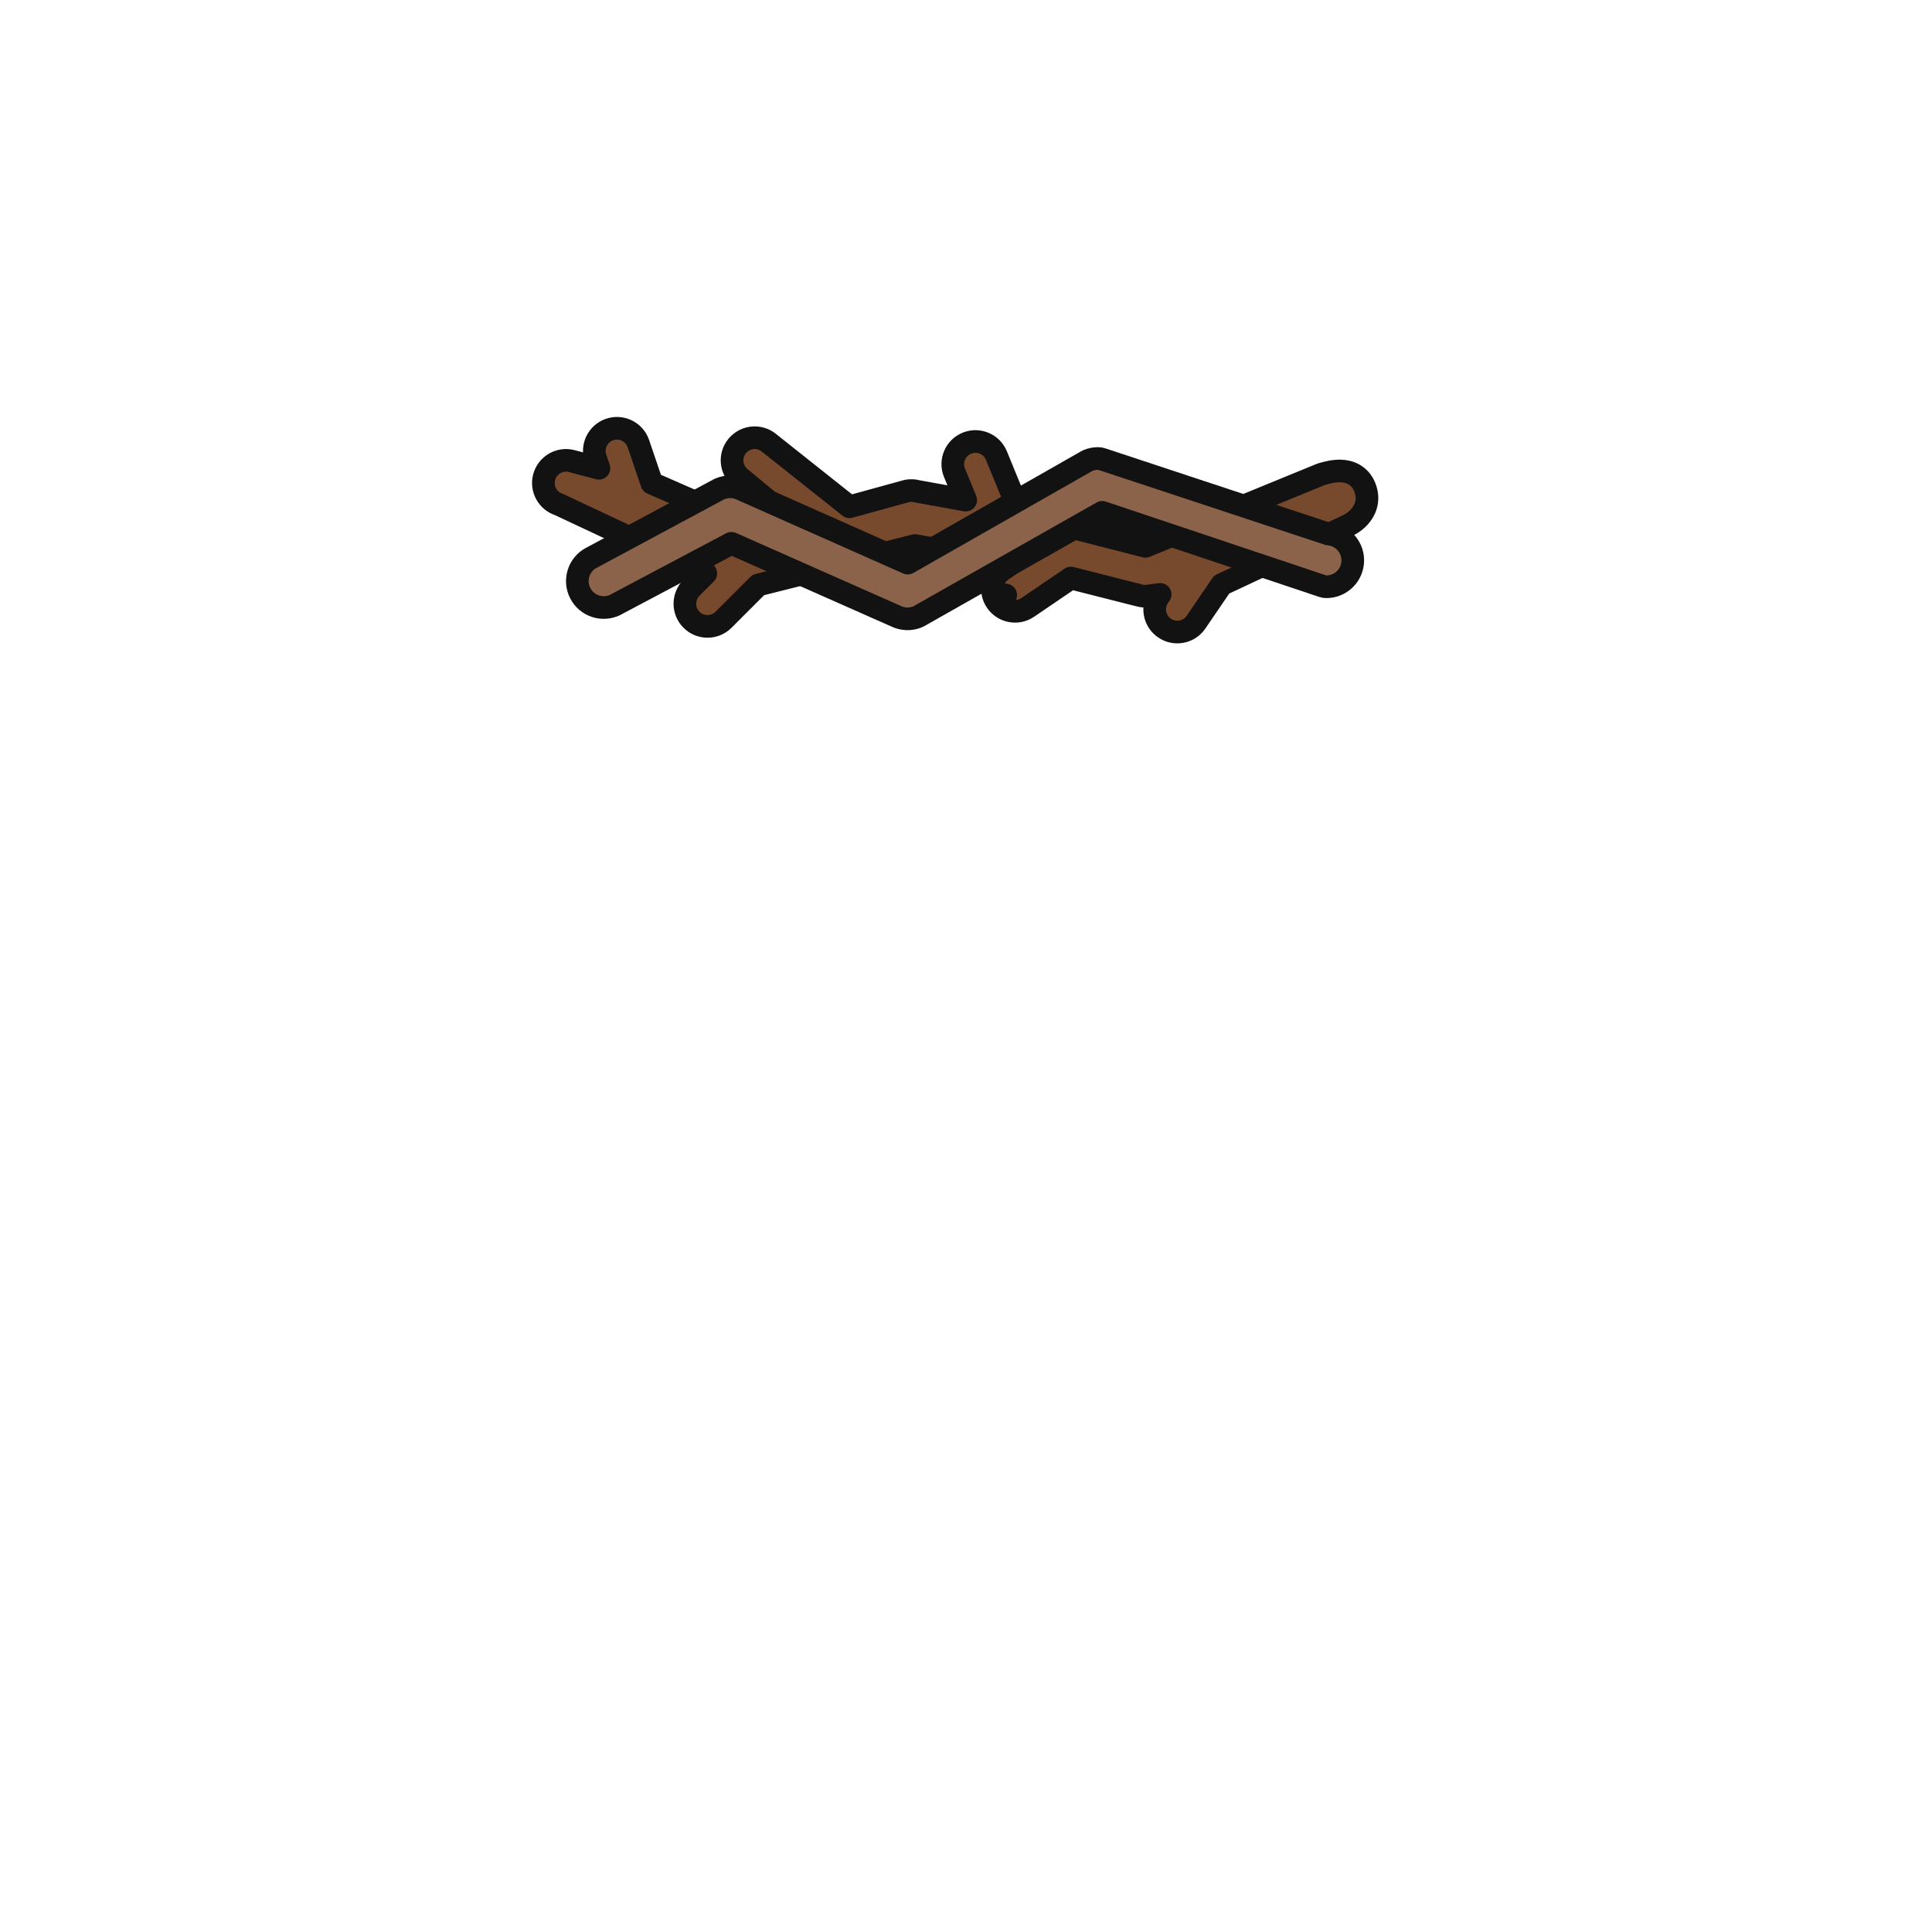
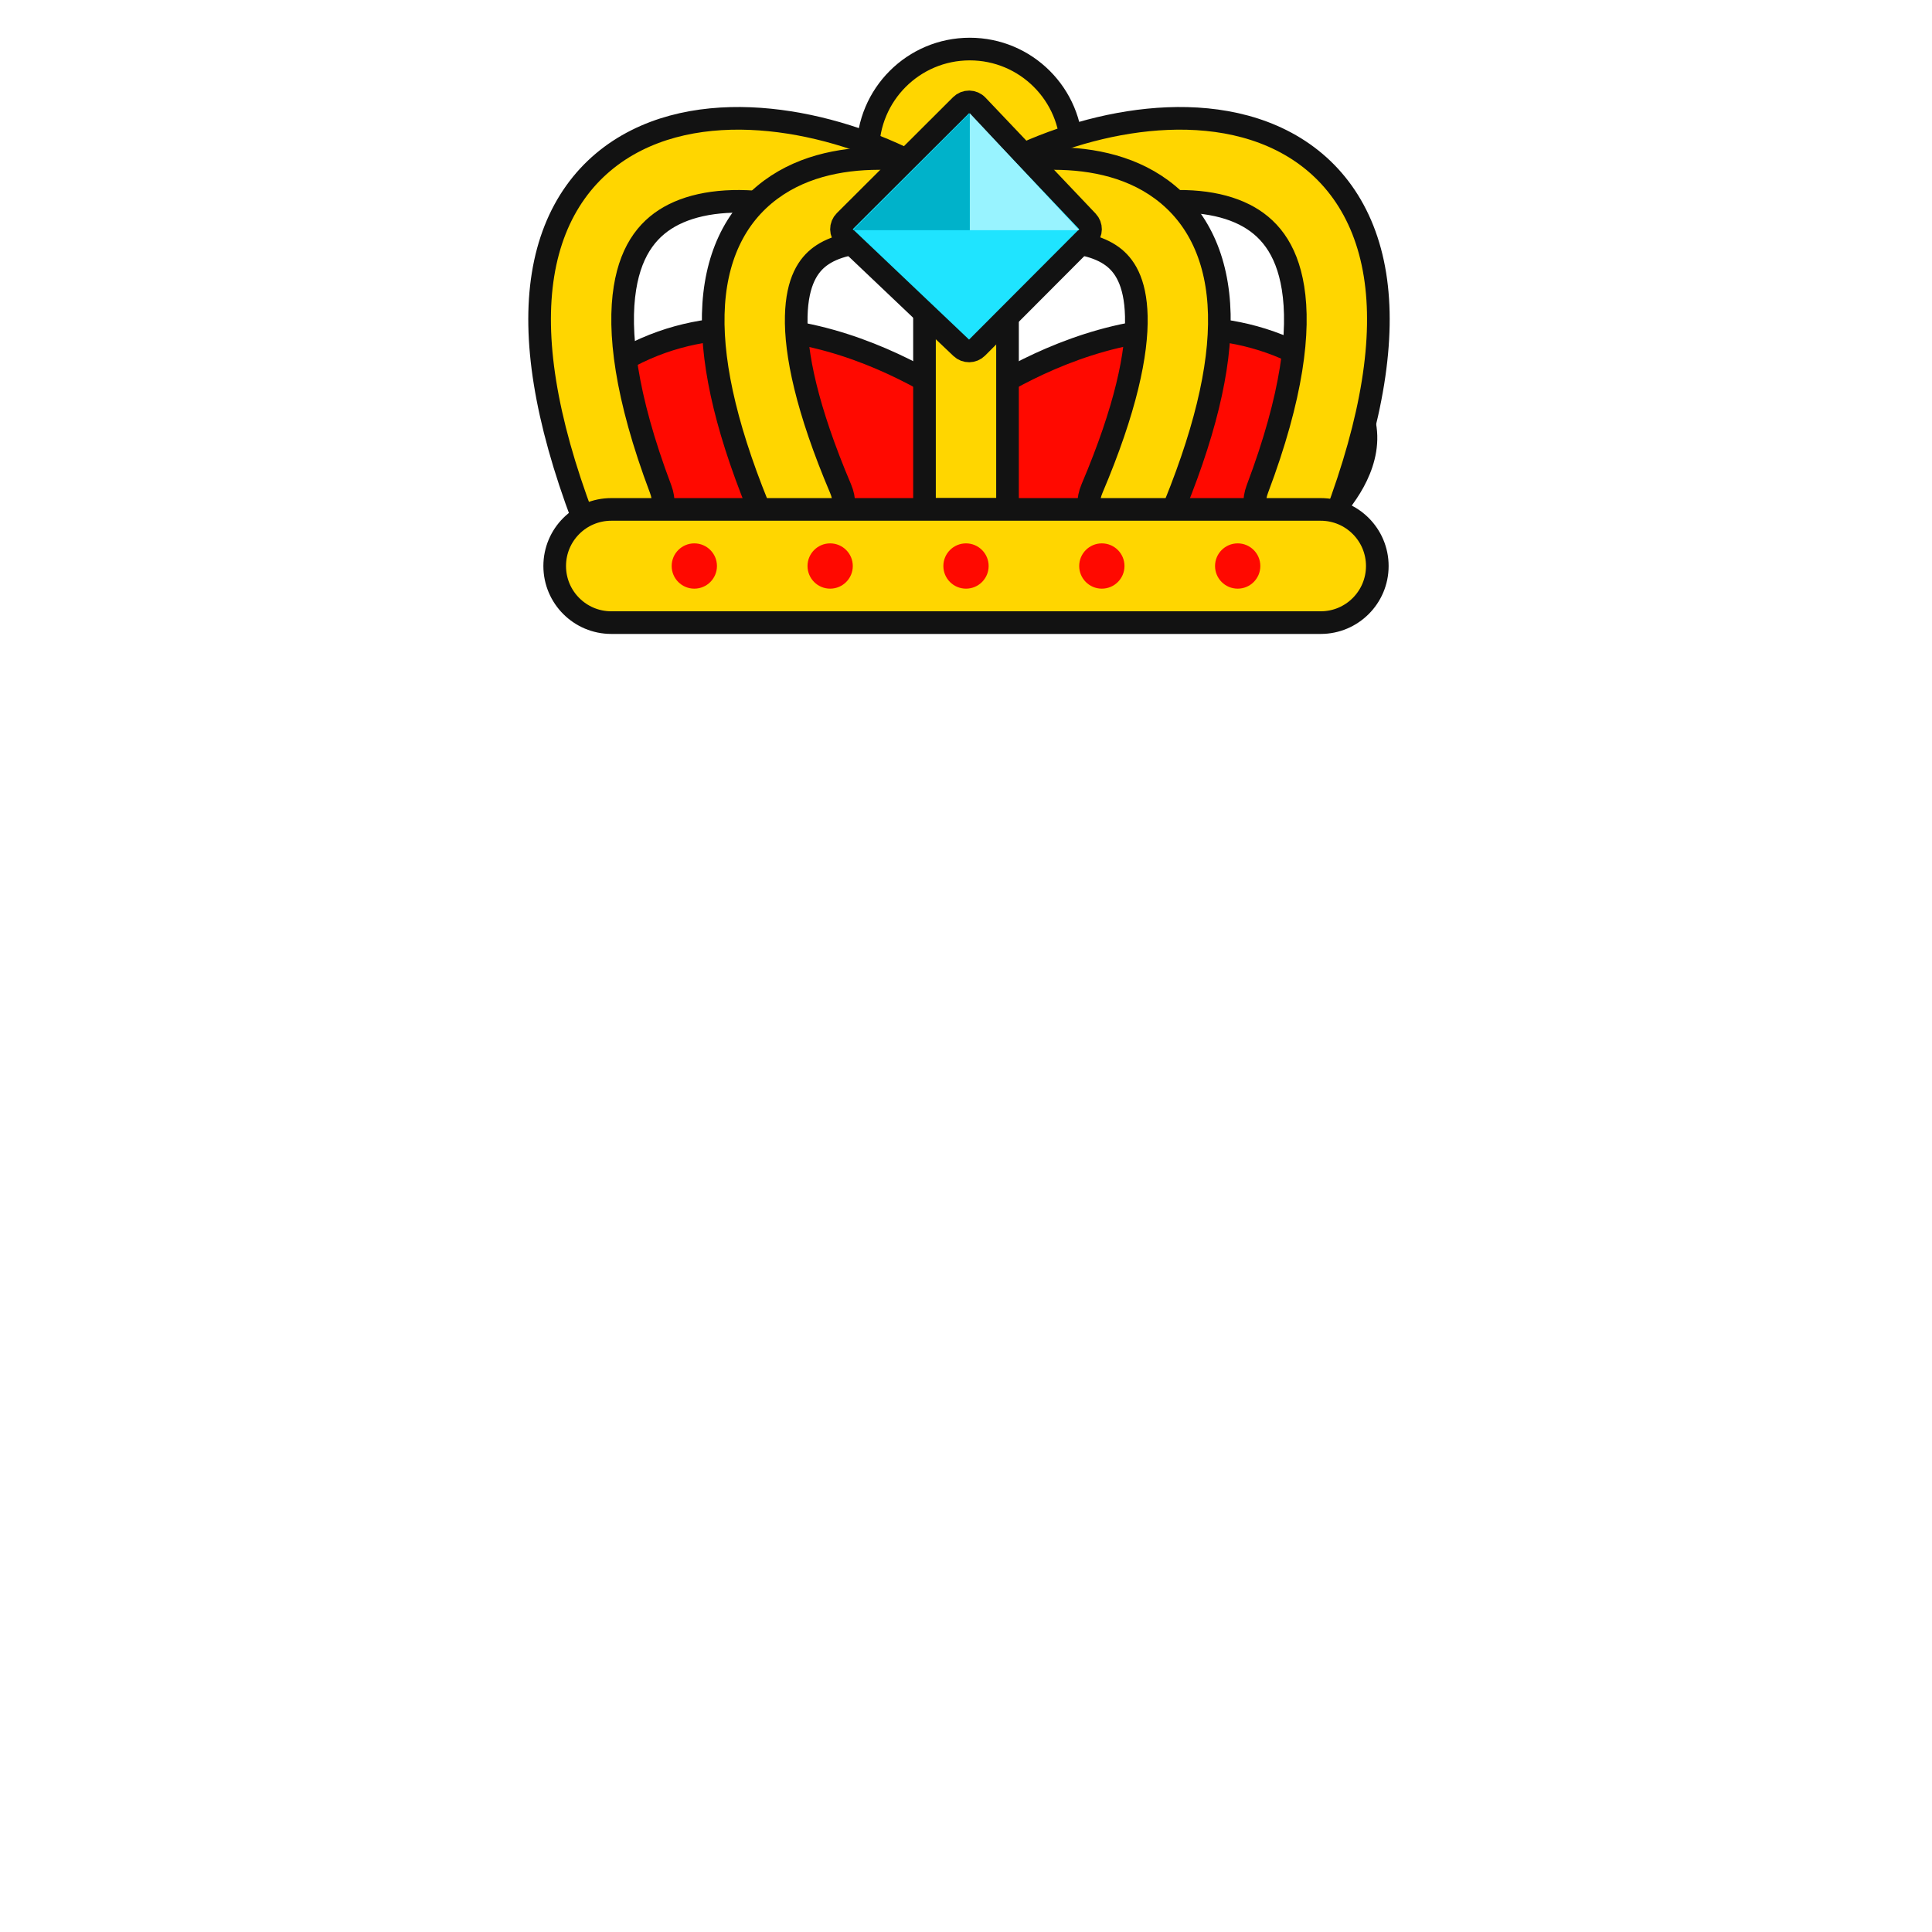
<svg xmlns="http://www.w3.org/2000/svg" width="512" height="512" viewBox="0 0 512 512" fill="none">
-   <path d="M350.296 125.636C350.182 125.668 350.069 125.706 349.959 125.751L303.55 144.784L270.448 136.316L264.051 120.722C262.793 117.657 259.288 116.191 256.222 117.449C253.157 118.707 251.691 122.212 252.949 125.277L255.926 132.535L243.108 130.219C242.278 129.989 241.406 129.939 240.554 130.075C240.445 130.092 240.337 130.116 240.231 130.145L225.128 134.303L203.557 117.173C203.5 117.128 203.442 117.085 203.382 117.044C200.645 115.176 196.912 115.881 195.044 118.617C193.206 121.31 193.858 124.966 196.485 126.863L209.037 137.249L198.496 139.313L172.738 128.042L169.181 117.57C168.115 114.433 164.708 112.753 161.57 113.819C158.433 114.884 156.753 118.292 157.818 121.429L158.724 124.097L151.531 122.199C148.327 121.353 145.044 123.265 144.198 126.469C143.38 129.57 145.145 132.745 148.164 133.712L187.046 151.969L183.257 155.757C180.914 158.1 180.914 161.899 183.257 164.243C185.6 166.586 189.399 166.586 191.742 164.243L200.969 155.016L242.515 144.568L268.238 149.26L265.623 151.04C262.884 152.905 262.175 156.637 264.04 159.376L266.52 157.688L264.04 159.376C265.905 162.116 269.637 162.825 272.376 160.96L283.8 153.183L301.774 157.746C302.593 157.992 303.456 158.061 304.305 157.946L307.452 157.52L307.042 158.12C305.176 160.858 305.882 164.591 308.62 166.457C311.358 168.324 315.091 167.618 316.957 164.88L323.742 154.927L357.26 139.223L357.262 139.222L357.267 139.219L357.273 139.217L357.279 139.214L357.308 139.2C357.318 139.195 357.33 139.19 357.342 139.183C357.355 139.177 357.369 139.17 357.384 139.163C357.443 139.133 357.519 139.095 357.608 139.047C357.785 138.951 358.019 138.817 358.289 138.642C358.817 138.299 359.533 137.767 360.211 137.027C361.619 135.492 362.959 132.889 361.846 129.551C361.314 127.955 360.365 126.71 359.073 125.894C357.834 125.111 356.499 124.86 355.375 124.818C353.425 124.745 351.468 125.303 350.536 125.568C350.447 125.594 350.366 125.617 350.296 125.636Z" fill="#77492D" stroke="#121212" stroke-width="6" stroke-linecap="round" stroke-linejoin="round" />
-   <path d="M288.367 122.014C288.244 122.064 288.125 122.122 288.01 122.187L240.559 149.234L196.679 129.764C194.487 128.646 191.868 128.762 189.784 130.068L156.384 148.014C156.307 148.056 156.231 148.101 156.157 148.149C152.926 150.271 152.027 154.611 154.149 157.843C156.242 161.029 160.491 161.948 163.708 159.937L193.832 143.978L237.322 163.237C239.129 164.158 241.25 164.25 243.133 163.486C243.253 163.437 243.37 163.38 243.484 163.316L292.096 135.769L350.547 155.345C350.854 155.448 351.176 155.5 351.5 155.5C355.366 155.5 358.5 152.366 358.5 148.5C358.5 144.818 355.657 141.8 352.047 141.521L291.942 121.652C291.638 121.551 291.32 121.5 291 121.5C290.097 121.5 289.203 121.675 288.367 122.014Z" fill="#8B634A" stroke="#121212" stroke-width="6" stroke-linecap="round" stroke-linejoin="round" />
+   <circle cx="257" cy="40" r="27" fill="#FFD600" stroke="#121212" stroke-width="6" stroke-linejoin="round" />
+   <path d="M165.718 141C165.032 141 164.367 140.765 163.833 140.334L165.718 138C163.833 140.334 163.832 140.333 163.831 140.332L163.828 140.33L163.82 140.324L163.798 140.305C163.78 140.29 163.755 140.27 163.724 140.244C163.662 140.193 163.575 140.12 163.466 140.027C163.248 139.84 162.94 139.572 162.563 139.228C161.809 138.541 160.773 137.548 159.618 136.306C157.328 133.842 154.477 130.294 152.479 126.112C150.48 121.927 149.23 116.879 150.534 111.595C151.85 106.26 155.633 101.227 162.623 96.853C185.041 82.825 209.06 86.061 227.107 92.531C236.154 95.775 243.815 99.867 249.211 103.143C251.912 104.783 254.055 106.225 255.53 107.262C256.268 107.781 256.839 108.199 257.231 108.491C257.427 108.637 257.578 108.751 257.682 108.831C257.734 108.871 257.774 108.902 257.803 108.924L257.837 108.951L257.847 108.959L257.851 108.962C257.852 108.963 257.853 108.963 256 111.323L257.853 108.963C258.577 109.532 259 110.402 259 111.323V138C259 139.657 257.657 141 256 141H165.718Z" fill="#FF0900" stroke="#121212" stroke-width="6" stroke-linejoin="round" />
+   <path d="M247.925 46.557C236.522 39.744 222.798 34.592 209.122 32.45C195.579 30.328 180.986 31 168.673 37.181C155.773 43.657 146.666 55.558 143.896 72.836C141.223 89.51 144.464 110.818 154.491 137.384C156.636 143.068 162.983 145.937 168.667 143.791C174.351 141.646 177.219 135.3 175.074 129.616C165.701 104.783 163.804 87.64 165.619 76.317C167.337 65.601 172.34 59.957 178.542 56.843C185.33 53.436 194.825 52.478 205.718 54.185C216.479 55.87 227.542 60.006 236.64 65.442C241.855 68.559 248.609 66.858 251.725 61.642C254.841 56.428 253.14 49.674 247.925 46.557Z" fill="#FFD600" stroke="#121212" stroke-width="6" stroke-linejoin="round" />
+   <path d="M270.582 61.298L267.935 60.416L270.582 61.298C272.504 55.535 269.389 49.306 263.625 47.384C255.144 44.557 244.863 42.255 234.669 42.02C224.634 41.788 213.368 43.54 204.287 50.246C194.686 57.337 189.37 68.573 189.019 83.273C188.678 97.544 192.94 115.554 202.522 138.12C204.897 143.711 211.355 146.319 216.947 143.945C222.538 141.57 225.147 135.112 222.772 129.52C213.754 108.285 210.778 93.604 211.013 83.798C211.236 74.431 214.301 70.2 217.357 67.944C220.927 65.307 226.575 63.839 234.162 64.014C241.593 64.185 249.65 65.916 256.668 68.255C262.432 70.177 268.661 67.062 270.582 61.298Z" fill="#FFD600" stroke="#121212" stroke-width="6" stroke-linejoin="round" />
+   <path d="M346.282 141C346.968 141 347.633 140.765 348.167 140.334L346.282 138C348.167 140.334 348.168 140.333 348.169 140.332L348.172 140.33L348.18 140.324L348.202 140.305C348.22 140.29 348.245 140.27 348.276 140.244C348.338 140.193 348.425 140.12 348.534 140.027C348.752 139.84 349.06 139.572 349.437 139.228C350.191 138.541 351.227 137.548 352.382 136.306C354.672 133.842 357.523 130.294 359.521 126.112C361.52 121.927 362.77 116.879 361.466 111.595C360.15 106.26 356.367 101.227 349.377 96.853C326.959 82.825 302.94 86.061 284.893 92.531C275.846 95.775 268.185 99.867 262.789 103.143C260.088 104.783 257.945 106.225 256.47 107.262C255.732 107.781 255.161 108.199 254.769 108.491C254.573 108.637 254.422 108.751 254.318 108.831C254.266 108.871 254.226 108.902 254.197 108.924L254.163 108.951L254.153 108.959L254.149 108.962C254.148 108.963 254.147 108.963 256 111.323L254.147 108.963C253.423 109.532 253 110.402 253 111.323V138C253 139.657 254.343 141 256 141H346.282Z" fill="#FF0900" stroke="#121212" stroke-width="6" stroke-linejoin="round" />
+   <path d="M260.358 46.557C271.761 39.744 285.485 34.592 299.161 32.45C312.704 30.328 327.297 31 339.611 37.181C352.51 43.657 361.618 55.558 364.387 72.836C367.06 89.51 363.819 110.818 353.792 137.384C351.647 143.068 345.3 145.937 339.616 143.791C333.933 141.646 331.064 135.3 333.209 129.616C342.582 104.783 344.479 87.64 342.664 76.317C340.947 65.601 335.944 59.957 329.741 56.843C322.954 53.436 313.459 52.478 302.566 54.185C291.804 55.87 280.741 60.006 271.643 65.442C266.428 68.559 259.674 66.858 256.558 61.642C253.442 56.428 255.143 49.674 260.358 46.557Z" fill="#FFD600" stroke="#121212" stroke-width="6" stroke-linejoin="round" />
+   <path d="M241.566 61.298L244.213 60.416L241.566 61.298C239.645 55.535 242.76 49.306 248.523 47.384C257.005 44.557 267.285 42.255 277.479 42.02C287.514 41.788 298.78 43.54 307.861 50.246C317.462 57.337 322.778 68.573 323.13 83.273C323.47 97.544 319.209 115.554 309.626 138.12C307.252 143.711 300.794 146.319 295.202 143.945C289.61 141.57 287.002 135.112 289.377 129.52C298.394 108.285 301.37 93.604 301.136 83.798C300.912 74.431 297.847 70.2 294.792 67.944C291.221 65.307 285.574 63.839 277.986 64.014C270.555 64.185 262.498 65.916 255.48 68.255C249.717 70.177 243.487 67.062 241.566 61.298Z" fill="#FFD600" stroke="#121212" stroke-width="6" stroke-linejoin="round" />
+   <path d="M264 135C265.657 135 267 133.657 267 132V68C267 61.925 262.075 57 256 57C249.925 57 245 61.925 245 68V132C245 133.657 246.343 135 248 135H264Z" fill="#FFD600" stroke="#121212" stroke-width="6" stroke-linejoin="round" />
+   <rect x="-3" y="3" width="218" height="30" rx="15" transform="matrix(1 0 0 -1 150 168)" fill="#FFD600" stroke="#121212" stroke-width="6" stroke-linejoin="round" />
+   <circle cx="256" cy="150" r="6" fill="#FF0900" />
+   <circle cx="220" cy="150" r="6" fill="#FF0900" />
+   <circle cx="184" cy="150" r="6" fill="#FF0900" />
+   <circle cx="328" cy="150" r="6" fill="#FF0900" />
+   <circle cx="292" cy="150" r="6" fill="#FF0900" />
+   <path d="M223.881 58.608C223.308 59.179 222.99 59.959 223 60.768C223.01 61.578 223.347 62.349 223.934 62.907L254.745 92.175C255.925 93.297 257.785 93.272 258.935 92.118L288.124 62.85C289.272 61.699 289.294 59.844 288.175 58.666L258.986 27.934C258.429 27.348 257.66 27.011 256.851 27C256.043 26.989 255.265 27.305 254.692 27.876L223.881 58.608Z" fill="#1FE4FF" stroke="#121212" stroke-width="6" stroke-linejoin="round" />
+   <path d="M257 30L286 61H257V30Z" fill="#98F3FF" />
+   <path d="M226 61L257 30V61H226Z" fill="#00B2CA" />
</svg>
